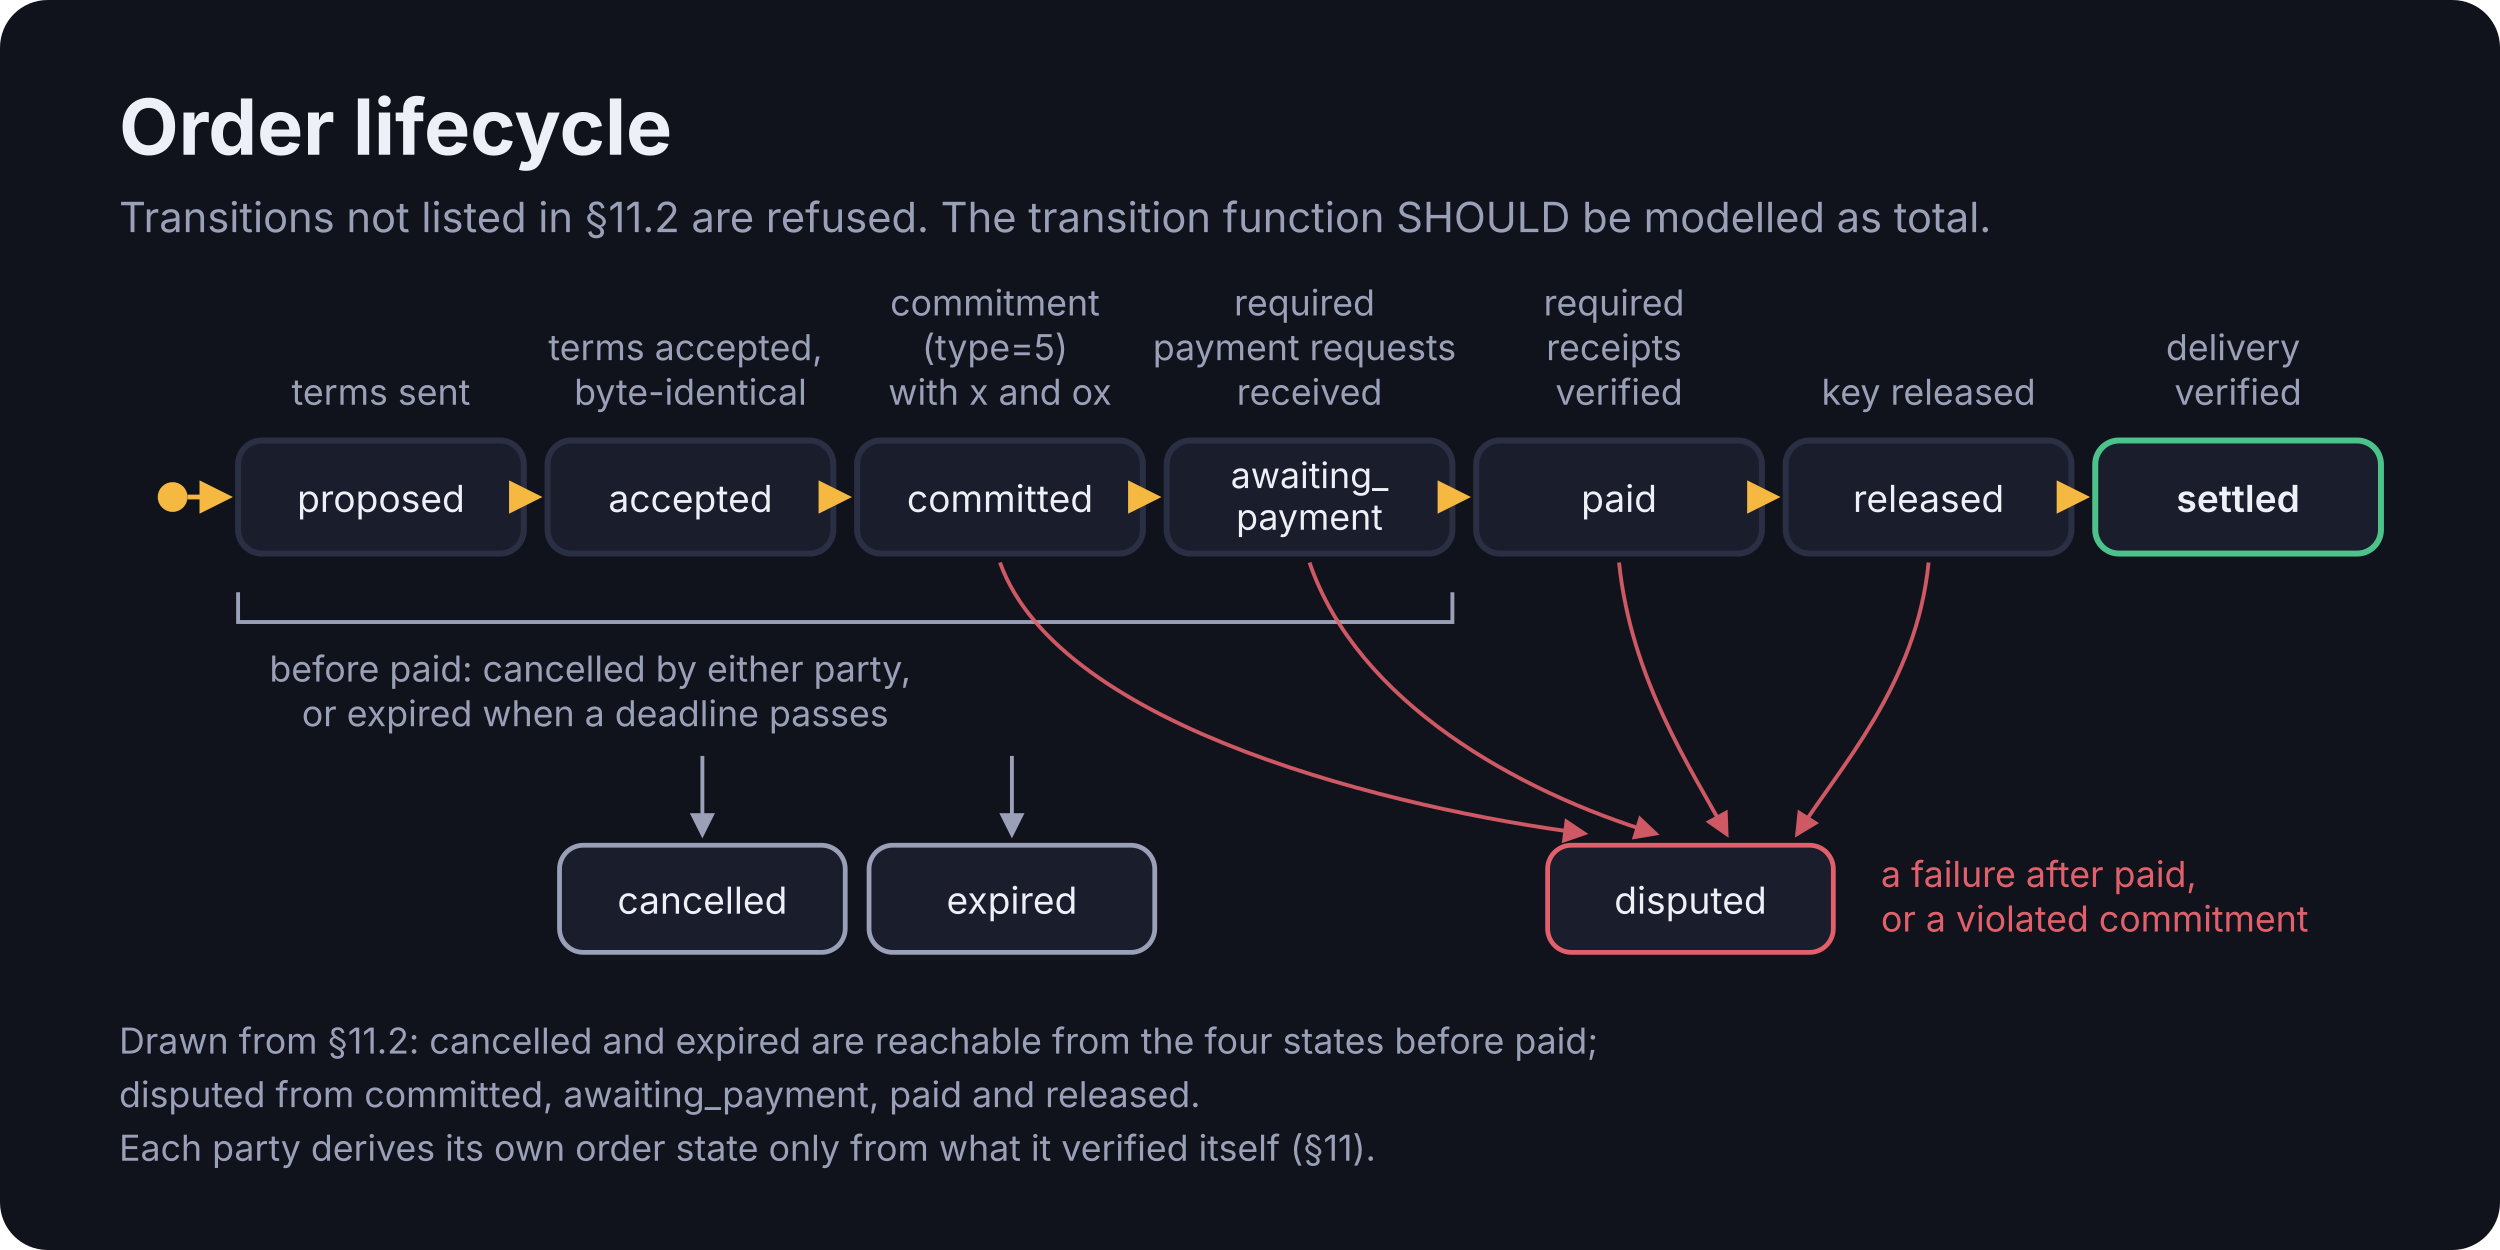
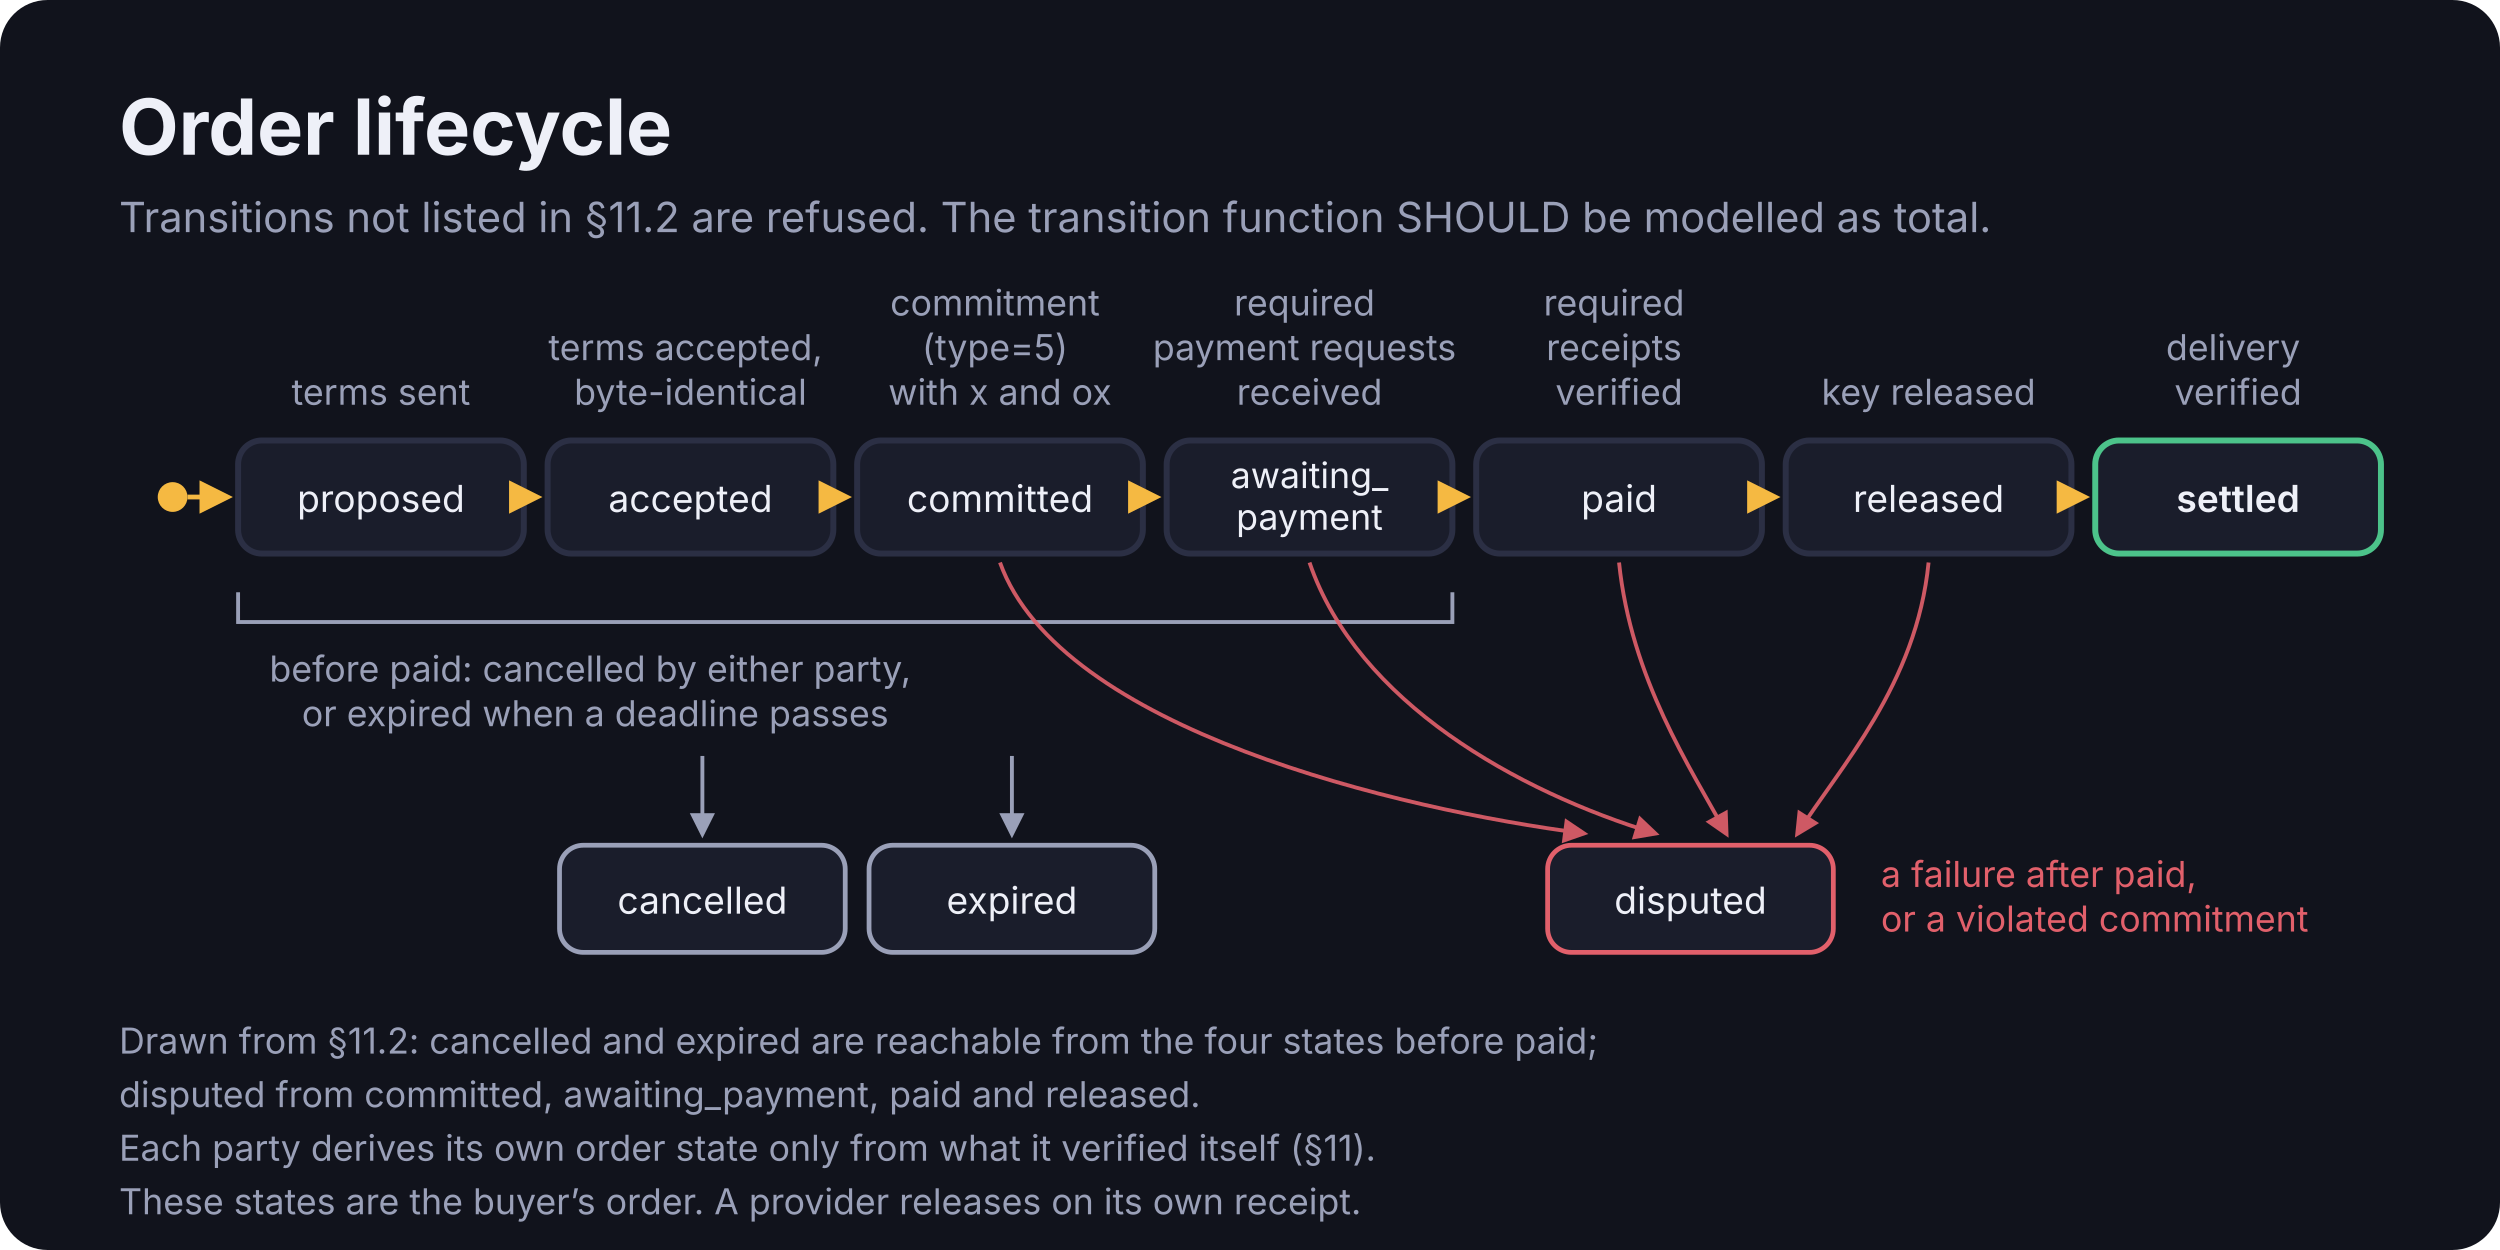
<svg xmlns="http://www.w3.org/2000/svg" viewBox="0 0 840 420" font-family="system-ui, -apple-system, 'Segoe UI', sans-serif" role="img" aria-label="Order lifecycle: seven states from proposed to settled; cancelled, expired and disputed as the other terminal states">
  <rect width="840" height="420" rx="16" fill="#11131c" />
  <defs>
    <marker id="lcAmber" viewBox="0 0 10 10" refX="8" refY="5" markerWidth="7" markerHeight="7" orient="auto-start-reverse">
      <path d="M0 0L10 5L0 10z" fill="#f5b942" />
    </marker>
    <marker id="lcGray" viewBox="0 0 10 10" refX="8" refY="5" markerWidth="6.5" markerHeight="6.5" orient="auto-start-reverse">
      <path d="M0 0L10 5L0 10z" fill="#9aa0b8" />
    </marker>
    <marker id="lcRed" viewBox="0 0 10 10" refX="8" refY="5" markerWidth="6.5" markerHeight="6.5" orient="auto-start-reverse">
      <path d="M0 0L10 5L0 10z" fill="#e2606b" />
    </marker>
  </defs>
  <text x="40" y="52" fill="#eef0f8" font-size="26" font-weight="700">Order lifecycle</text>
  <text x="40" y="78" fill="#9aa0b8" font-size="14">Transitions not listed in §11.2 are refused. The transition function SHOULD be modelled as total.</text>
  <circle cx="58" cy="167" r="5" fill="#f5b942" />
  <line x1="63" y1="167" x2="76" y2="167" stroke="#f5b942" stroke-width="1.6" marker-end="url(#lcAmber)" />
  <rect x="80" y="148" width="96" height="38" rx="8" fill="#1a1d2b" stroke="#2b2f44" stroke-width="2" />
  <text x="128" y="172" fill="#eef0f8" font-size="12.5" text-anchor="middle">proposed</text>
  <line x1="176" y1="167" x2="180" y2="167" stroke="#f5b942" stroke-width="1.6" marker-end="url(#lcAmber)" />
  <rect x="184" y="148" width="96" height="38" rx="8" fill="#1a1d2b" stroke="#2b2f44" stroke-width="2" />
  <text x="232" y="172" fill="#eef0f8" font-size="12.5" text-anchor="middle">accepted</text>
  <line x1="280" y1="167" x2="284" y2="167" stroke="#f5b942" stroke-width="1.6" marker-end="url(#lcAmber)" />
  <rect x="288" y="148" width="96" height="38" rx="8" fill="#1a1d2b" stroke="#2b2f44" stroke-width="2" />
  <text x="336" y="172" fill="#eef0f8" font-size="12.5" text-anchor="middle">committed</text>
  <line x1="384" y1="167" x2="388" y2="167" stroke="#f5b942" stroke-width="1.6" marker-end="url(#lcAmber)" />
  <rect x="392" y="148" width="96" height="38" rx="8" fill="#1a1d2b" stroke="#2b2f44" stroke-width="2" />
  <text x="440" y="164" fill="#eef0f8" font-size="12" text-anchor="middle">awaiting_</text>
  <text x="440" y="178" fill="#eef0f8" font-size="12" text-anchor="middle">payment</text>
  <line x1="488" y1="167" x2="492" y2="167" stroke="#f5b942" stroke-width="1.6" marker-end="url(#lcAmber)" />
  <rect x="496" y="148" width="96" height="38" rx="8" fill="#1a1d2b" stroke="#2b2f44" stroke-width="2" />
  <text x="544" y="172" fill="#eef0f8" font-size="12.5" text-anchor="middle">paid</text>
  <line x1="592" y1="167" x2="596" y2="167" stroke="#f5b942" stroke-width="1.6" marker-end="url(#lcAmber)" />
  <rect x="600" y="148" width="96" height="38" rx="8" fill="#1a1d2b" stroke="#2b2f44" stroke-width="2" />
  <text x="648" y="172" fill="#eef0f8" font-size="12.5" text-anchor="middle">released</text>
  <line x1="696" y1="167" x2="700" y2="167" stroke="#f5b942" stroke-width="1.6" marker-end="url(#lcAmber)" />
  <rect x="704" y="148" width="96" height="38" rx="8" fill="#1a1d2b" stroke="#4cc38a" stroke-width="2" />
  <text x="752" y="172" fill="#eef0f8" font-size="12.5" font-weight="600" text-anchor="middle">settled</text>
  <text x="128" y="136" fill="#9aa0b8" font-size="12" text-anchor="middle">terms sent</text>
  <text x="232" y="121" fill="#9aa0b8" font-size="12" text-anchor="middle">
    <tspan x="232" y="121">terms accepted,</tspan>
    <tspan x="232" y="136">byte-identical</tspan>
  </text>
  <text x="336" y="106" fill="#9aa0b8" font-size="12" text-anchor="middle">
    <tspan x="336" y="106">commitment</tspan>
    <tspan x="336" y="121">(type=5)</tspan>
    <tspan x="336" y="136">with x and ox</tspan>
  </text>
  <text x="440" y="106" fill="#9aa0b8" font-size="12" text-anchor="middle">
    <tspan x="440" y="106">required</tspan>
    <tspan x="440" y="121">payment requests</tspan>
    <tspan x="440" y="136">received</tspan>
  </text>
  <text x="544" y="106" fill="#9aa0b8" font-size="12" text-anchor="middle">
    <tspan x="544" y="106">required</tspan>
    <tspan x="544" y="121">receipts</tspan>
    <tspan x="544" y="136">verified</tspan>
  </text>
  <text x="648" y="136" fill="#9aa0b8" font-size="12" text-anchor="middle">key released</text>
  <text x="752" y="121" fill="#9aa0b8" font-size="12" text-anchor="middle">
    <tspan x="752" y="121">delivery</tspan>
    <tspan x="752" y="136">verified</tspan>
  </text>
  <path d="M80 199 L80 209 L488 209 L488 199" fill="none" stroke="#9aa0b8" stroke-width="1.3" />
  <text x="200" y="229" fill="#9aa0b8" font-size="12" text-anchor="middle">
    <tspan x="200" y="229">before paid: cancelled by either party,</tspan>
    <tspan x="200" y="244">or expired when a deadline passes</tspan>
  </text>
  <line x1="236" y1="254" x2="236" y2="280" stroke="#9aa0b8" stroke-width="1.3" marker-end="url(#lcGray)" />
  <line x1="340" y1="254" x2="340" y2="280" stroke="#9aa0b8" stroke-width="1.3" marker-end="url(#lcGray)" />
  <path d="M336 189 C356 245 470 272 532 280" fill="none" stroke="#e2606b" stroke-width="1.3" marker-end="url(#lcRed)" opacity="0.9" />
  <path d="M440 189 C456 236 510 266 556 280" fill="none" stroke="#e2606b" stroke-width="1.3" marker-end="url(#lcRed)" opacity="0.9" />
  <path d="M544 189 C548 228 568 258 580 280" fill="none" stroke="#e2606b" stroke-width="1.3" marker-end="url(#lcRed)" opacity="0.9" />
  <path d="M648 189 C644 230 618 258 604 280" fill="none" stroke="#e2606b" stroke-width="1.3" marker-end="url(#lcRed)" opacity="0.9" />
  <rect x="188" y="284" width="96" height="36" rx="8" fill="#1a1d2b" stroke="#9aa0b8" stroke-width="1.6" />
  <text x="236" y="307" fill="#eef0f8" font-size="12.5" text-anchor="middle">cancelled</text>
  <rect x="292" y="284" width="96" height="36" rx="8" fill="#1a1d2b" stroke="#9aa0b8" stroke-width="1.6" />
  <text x="340" y="307" fill="#eef0f8" font-size="12.5" text-anchor="middle">expired</text>
  <rect x="520" y="284" width="96" height="36" rx="8" fill="#1a1d2b" stroke="#e2606b" stroke-width="1.6" />
  <text x="568" y="307" fill="#eef0f8" font-size="12.5" text-anchor="middle">disputed</text>
  <text x="632" y="298" fill="#e2606b" font-size="12">
    <tspan x="632" y="298">a failure after paid,</tspan>
    <tspan x="632" y="313">or a violated commitment</tspan>
  </text>
  <text x="40" y="354" fill="#9aa0b8" font-size="12">Drawn from §11.2: cancelled and expired are reachable from the four states before paid;</text>
  <text x="40" y="372" fill="#9aa0b8" font-size="12">disputed from committed, awaiting_payment, paid and released.</text>
  <text x="40" y="390" fill="#9aa0b8" font-size="12">Each party derives its own order state only from what it verified itself (§11).</text>
+   <text x="40" y="408" fill="#9aa0b8" font-size="12">These states are the buyer’s order. A provider releases on its own receipt.</text>
</svg>
